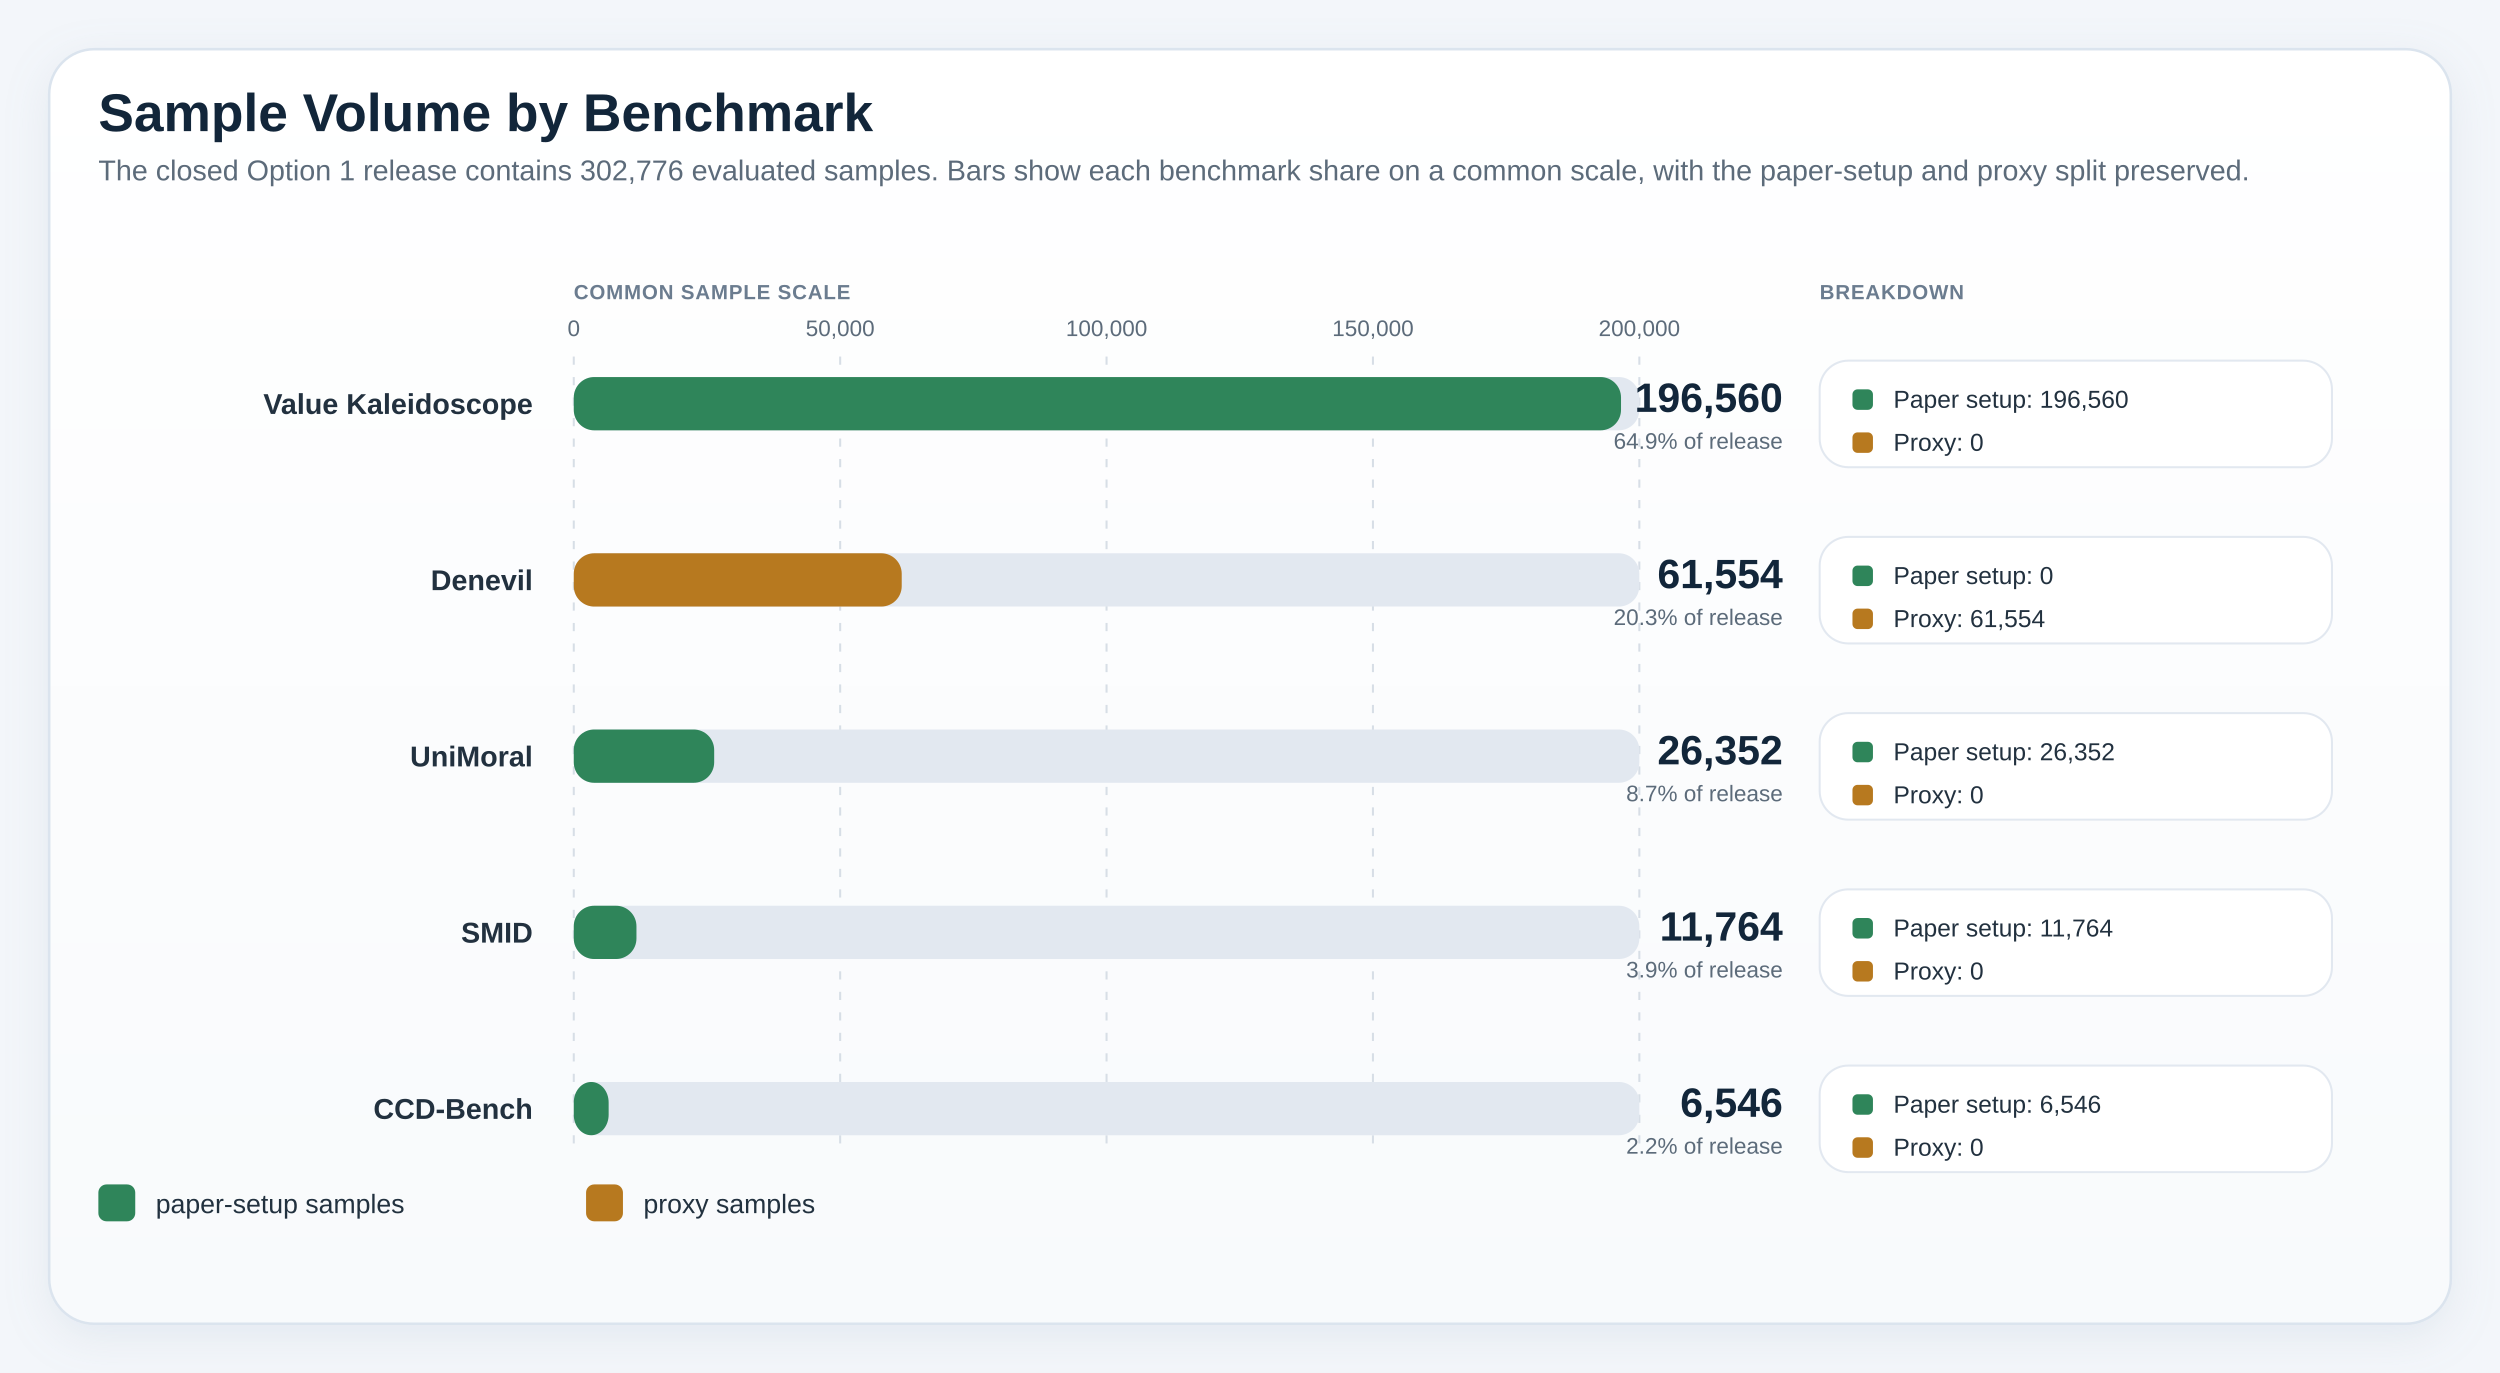
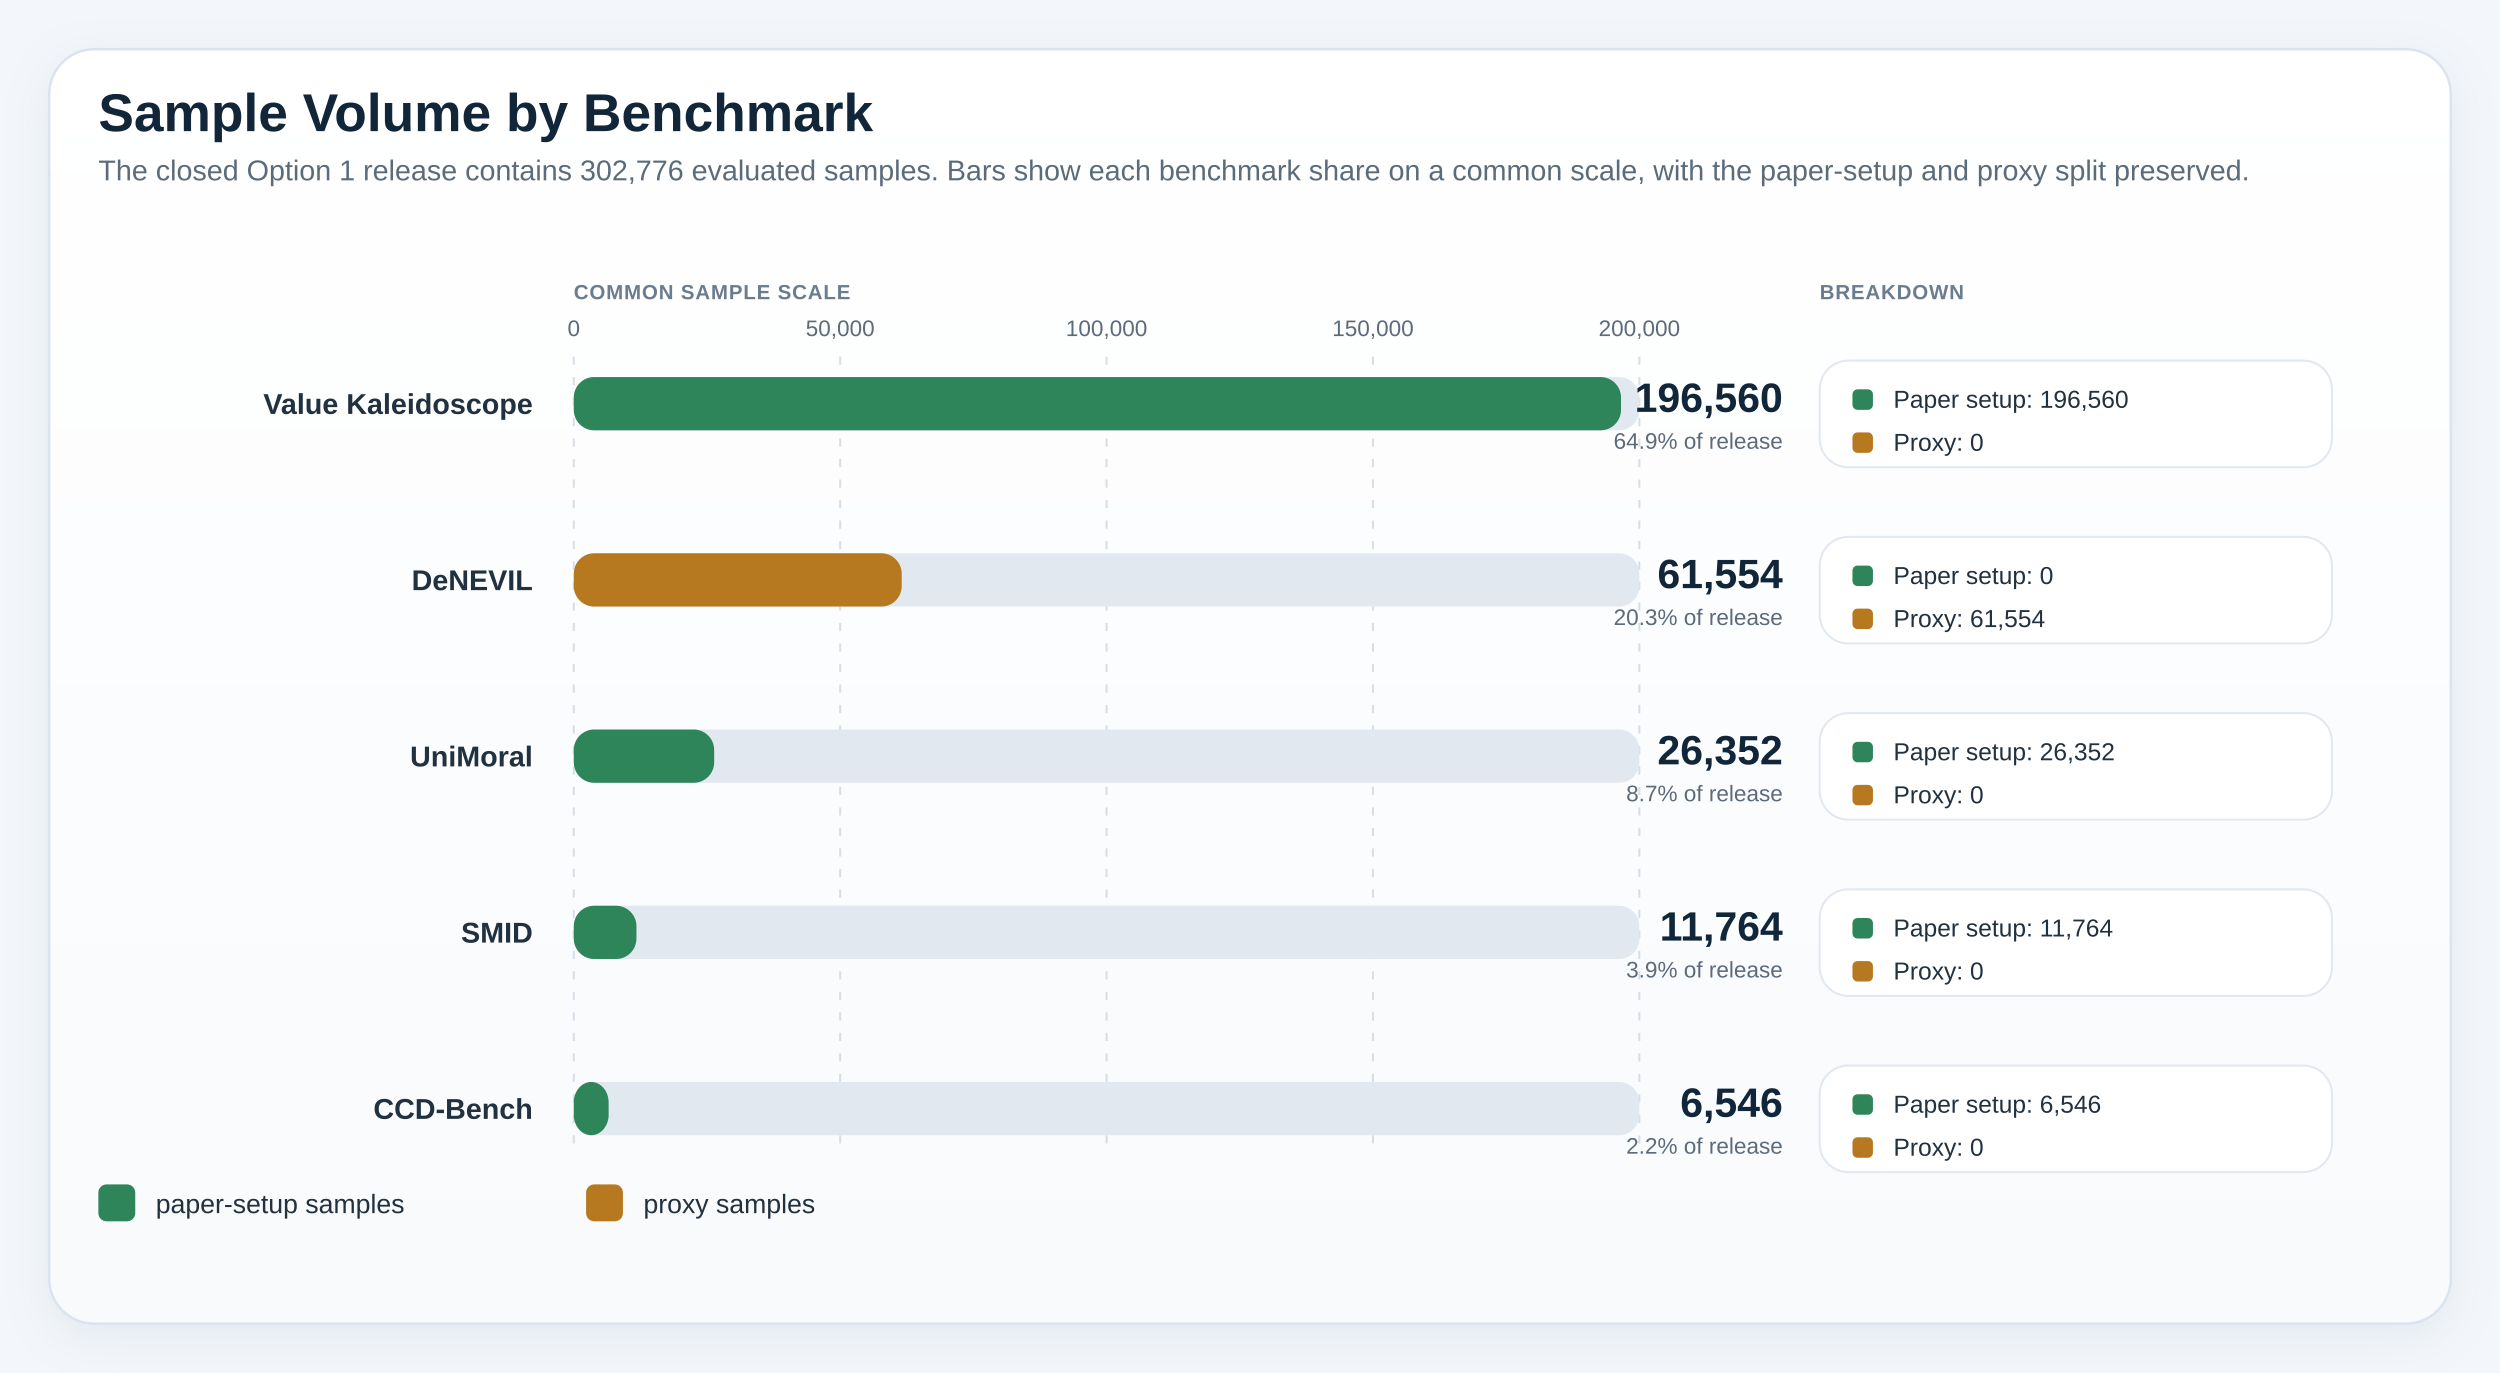
<svg xmlns="http://www.w3.org/2000/svg" viewBox="0 0 1220 670" role="img" preserveAspectRatio="xMidYMin meet" style="max-width:100%;height:auto">
  <defs>
    <linearGradient id="panelGradient" x1="0" x2="0" y1="0" y2="1">
      <stop offset="0%" stop-color="#ffffff" />
      <stop offset="100%" stop-color="#f8fafc" />
    </linearGradient>
    <pattern id="diagonalHatch" width="8" height="8" patternUnits="userSpaceOnUse" patternTransform="rotate(45)">
      <line x1="0" y1="0" x2="0" y2="8" stroke="#cdd6e1" stroke-width="3" />
    </pattern>
    <filter id="softShadow" x="-20%" y="-20%" width="140%" height="140%">
      <feDropShadow dx="0" dy="6" stdDeviation="10" flood-color="#9fb0c2" flood-opacity="0.18" />
    </filter>
    <style>
.canvas { fill: #f3f6fa; }
.title { font: 700 26px 'IBM Plex Sans', 'Helvetica Neue', Arial, sans-serif; fill: #12263a; }
.subtitle { font: 400 14px 'IBM Plex Sans', 'Helvetica Neue', Arial, sans-serif; fill: #5c6b7a; }
.axis { font: 600 14px 'IBM Plex Sans', 'Helvetica Neue', Arial, sans-serif; fill: #22313f; }
.label { font: 500 13px 'IBM Plex Sans', 'Helvetica Neue', Arial, sans-serif; fill: #22313f; }
.metric { font: 700 20px 'IBM Plex Sans', 'Helvetica Neue', Arial, sans-serif; fill: #12263a; }
.celltext { font: 700 16px 'IBM Plex Sans', 'Helvetica Neue', Arial, sans-serif; fill: #ffffff; }
.celltext-dark { font: 700 16px 'IBM Plex Sans', 'Helvetica Neue', Arial, sans-serif; fill: #173042; }
.cellsub { font: 500 11px 'IBM Plex Sans', 'Helvetica Neue', Arial, sans-serif; fill: rgba(255,255,255,0.88); }
.cellsub-dark { font: 600 11px 'IBM Plex Sans', 'Helvetica Neue', Arial, sans-serif; fill: #385062; }
.body { font: 500 12px 'IBM Plex Sans', 'Helvetica Neue', Arial, sans-serif; fill: #22313f; }
.small { font: 500 11px 'IBM Plex Sans', 'Helvetica Neue', Arial, sans-serif; fill: #5c6b7a; }
.tiny { font: 600 10px 'IBM Plex Sans', 'Helvetica Neue', Arial, sans-serif; fill: #6b7c8f; letter-spacing: 0.04em; }
.grid { fill: #ffffff; stroke: #d7dee6; stroke-width: 1.25; }
.panel { fill: url(#panelGradient); stroke: #dbe4ee; stroke-width: 1.25; filter: url(#softShadow); }
.subpanel { fill: #ffffff; stroke: #e2e8f0; stroke-width: 1; }
.legend-card { fill: #ffffff; stroke: #dbe4ee; stroke-width: 1; }
.guide { stroke: #d7dee6; stroke-width: 1; stroke-dasharray: 4 6; }
.baseline { stroke: #aab7c6; stroke-width: 1.1; }
.muted-cell { fill: #eef2f7; stroke: #d7dee6; stroke-width: 1; }
.muted-bar { fill: #ecf1f6; stroke: #d7dee6; stroke-width: 1; }
.outline { stroke: rgba(255,255,255,0.9); stroke-width: 1; }
</style>
  </defs>
  <rect x="0" y="0" width="1220" height="670" class="canvas" />
  <rect x="24" y="24" width="1172" height="622" rx="22" class="panel" />
  <text x="48" y="64" class="title">Sample Volume by Benchmark</text>
  <text x="48" y="88" class="subtitle">The closed Option 1 release contains 302,776 evaluated samples. Bars show each benchmark share on a common scale, with the paper-setup and proxy split preserved.</text>
  <text x="280" y="146" class="tiny">COMMON SAMPLE SCALE</text>
  <text x="888" y="146" class="tiny">BREAKDOWN</text>
  <line x1="280.00" y1="174" x2="280.00" y2="562" class="guide" />
  <text x="280.00" y="164" text-anchor="middle" class="small">0</text>
  <line x1="410.00" y1="174" x2="410.00" y2="562" class="guide" />
  <text x="410.00" y="164" text-anchor="middle" class="small">50,000</text>
  <line x1="540.00" y1="174" x2="540.00" y2="562" class="guide" />
  <text x="540.00" y="164" text-anchor="middle" class="small">100,000</text>
  <line x1="670.00" y1="174" x2="670.00" y2="562" class="guide" />
  <text x="670.00" y="164" text-anchor="middle" class="small">150,000</text>
  <line x1="800.00" y1="174" x2="800.00" y2="562" class="guide" />
  <text x="800.00" y="164" text-anchor="middle" class="small">200,000</text>
  <text x="260" y="202" text-anchor="end" class="axis">Value Kaleidoscope</text>
  <rect x="280" y="184" width="520" height="26" rx="10" fill="#e2e8f0" />
  <rect x="280" y="184" width="511.06" height="26" rx="10" fill="#2f855a" />
  <text x="870" y="201" text-anchor="end" class="metric">196,560</text>
  <text x="870" y="219" text-anchor="end" class="small">64.9% of release</text>
  <rect x="888" y="176" width="250" height="52" rx="14" class="subpanel" />
  <rect x="904" y="190" width="10" height="10" rx="2.5" fill="#2f855a" />
  <text x="924" y="199" class="body">Paper setup: 196,560</text>
  <rect x="904" y="211" width="10" height="10" rx="2.5" fill="#b7791f" />
  <text x="924" y="220" class="body">Proxy: 0</text>
-   <text x="260" y="288" text-anchor="end" class="axis">Denevil</text>
+   <text x="260" y="288" text-anchor="end" class="axis">DeNEVIL</text>
  <rect x="280" y="270" width="520" height="26" rx="10" fill="#e2e8f0" />
  <rect x="280.00" y="270" width="160.04" height="26" rx="10" fill="#b7791f" />
  <text x="870" y="287" text-anchor="end" class="metric">61,554</text>
  <text x="870" y="305" text-anchor="end" class="small">20.3% of release</text>
  <rect x="888" y="262" width="250" height="52" rx="14" class="subpanel" />
  <rect x="904" y="276" width="10" height="10" rx="2.5" fill="#2f855a" />
  <text x="924" y="285" class="body">Paper setup: 0</text>
  <rect x="904" y="297" width="10" height="10" rx="2.5" fill="#b7791f" />
  <text x="924" y="306" class="body">Proxy: 61,554</text>
  <text x="260" y="374" text-anchor="end" class="axis">UniMoral</text>
  <rect x="280" y="356" width="520" height="26" rx="10" fill="#e2e8f0" />
  <rect x="280" y="356" width="68.52" height="26" rx="10" fill="#2f855a" />
  <text x="870" y="373" text-anchor="end" class="metric">26,352</text>
  <text x="870" y="391" text-anchor="end" class="small">8.7% of release</text>
  <rect x="888" y="348" width="250" height="52" rx="14" class="subpanel" />
  <rect x="904" y="362" width="10" height="10" rx="2.5" fill="#2f855a" />
  <text x="924" y="371" class="body">Paper setup: 26,352</text>
  <rect x="904" y="383" width="10" height="10" rx="2.5" fill="#b7791f" />
  <text x="924" y="392" class="body">Proxy: 0</text>
  <text x="260" y="460" text-anchor="end" class="axis">SMID</text>
  <rect x="280" y="442" width="520" height="26" rx="10" fill="#e2e8f0" />
  <rect x="280" y="442" width="30.59" height="26" rx="10" fill="#2f855a" />
  <text x="870" y="459" text-anchor="end" class="metric">11,764</text>
  <text x="870" y="477" text-anchor="end" class="small">3.9% of release</text>
  <rect x="888" y="434" width="250" height="52" rx="14" class="subpanel" />
  <rect x="904" y="448" width="10" height="10" rx="2.5" fill="#2f855a" />
  <text x="924" y="457" class="body">Paper setup: 11,764</text>
  <rect x="904" y="469" width="10" height="10" rx="2.5" fill="#b7791f" />
  <text x="924" y="478" class="body">Proxy: 0</text>
  <text x="260" y="546" text-anchor="end" class="axis">CCD-Bench</text>
  <rect x="280" y="528" width="520" height="26" rx="10" fill="#e2e8f0" />
  <rect x="280" y="528" width="17.02" height="26" rx="10" fill="#2f855a" />
  <text x="870" y="545" text-anchor="end" class="metric">6,546</text>
  <text x="870" y="563" text-anchor="end" class="small">2.2% of release</text>
  <rect x="888" y="520" width="250" height="52" rx="14" class="subpanel" />
  <rect x="904" y="534" width="10" height="10" rx="2.5" fill="#2f855a" />
  <text x="924" y="543" class="body">Paper setup: 6,546</text>
  <rect x="904" y="555" width="10" height="10" rx="2.5" fill="#b7791f" />
  <text x="924" y="564" class="body">Proxy: 0</text>
  <rect x="48" y="578" width="18" height="18" rx="4" fill="#2f855a" />
  <text x="76" y="592" class="label">paper-setup samples</text>
  <rect x="286" y="578" width="18" height="18" rx="4" fill="#b7791f" />
  <text x="314" y="592" class="label">proxy samples</text>
</svg>
